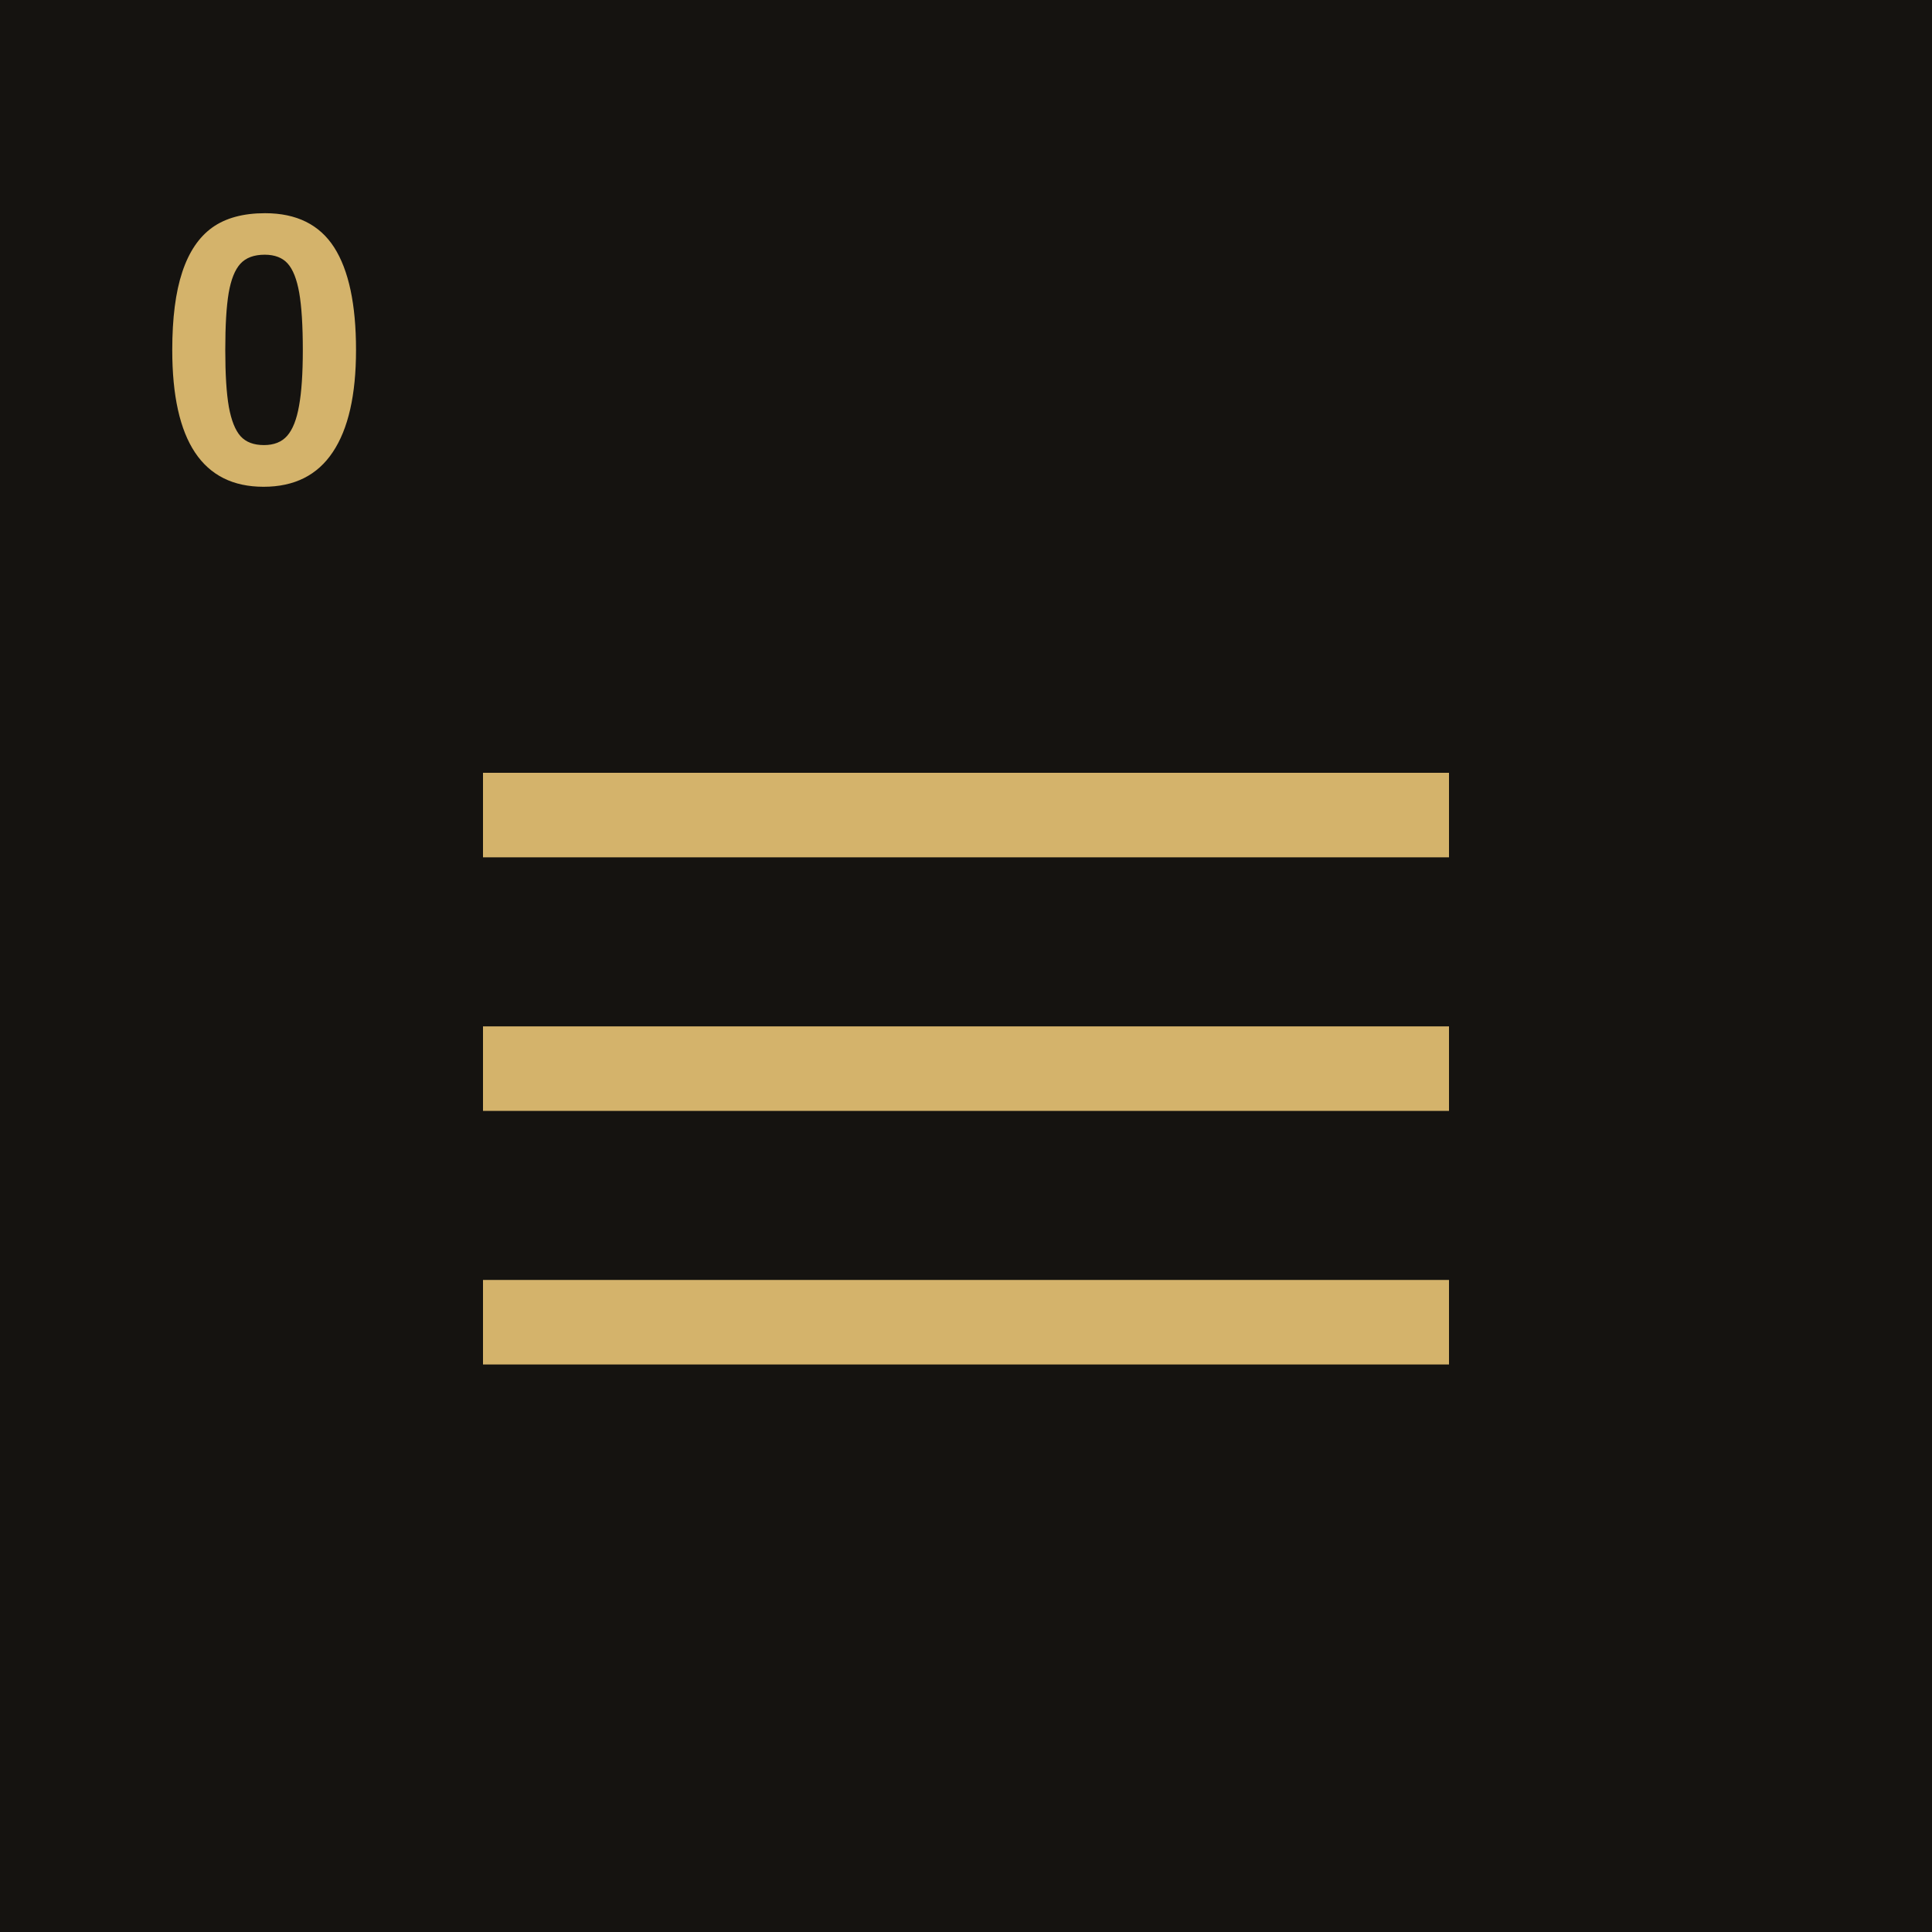
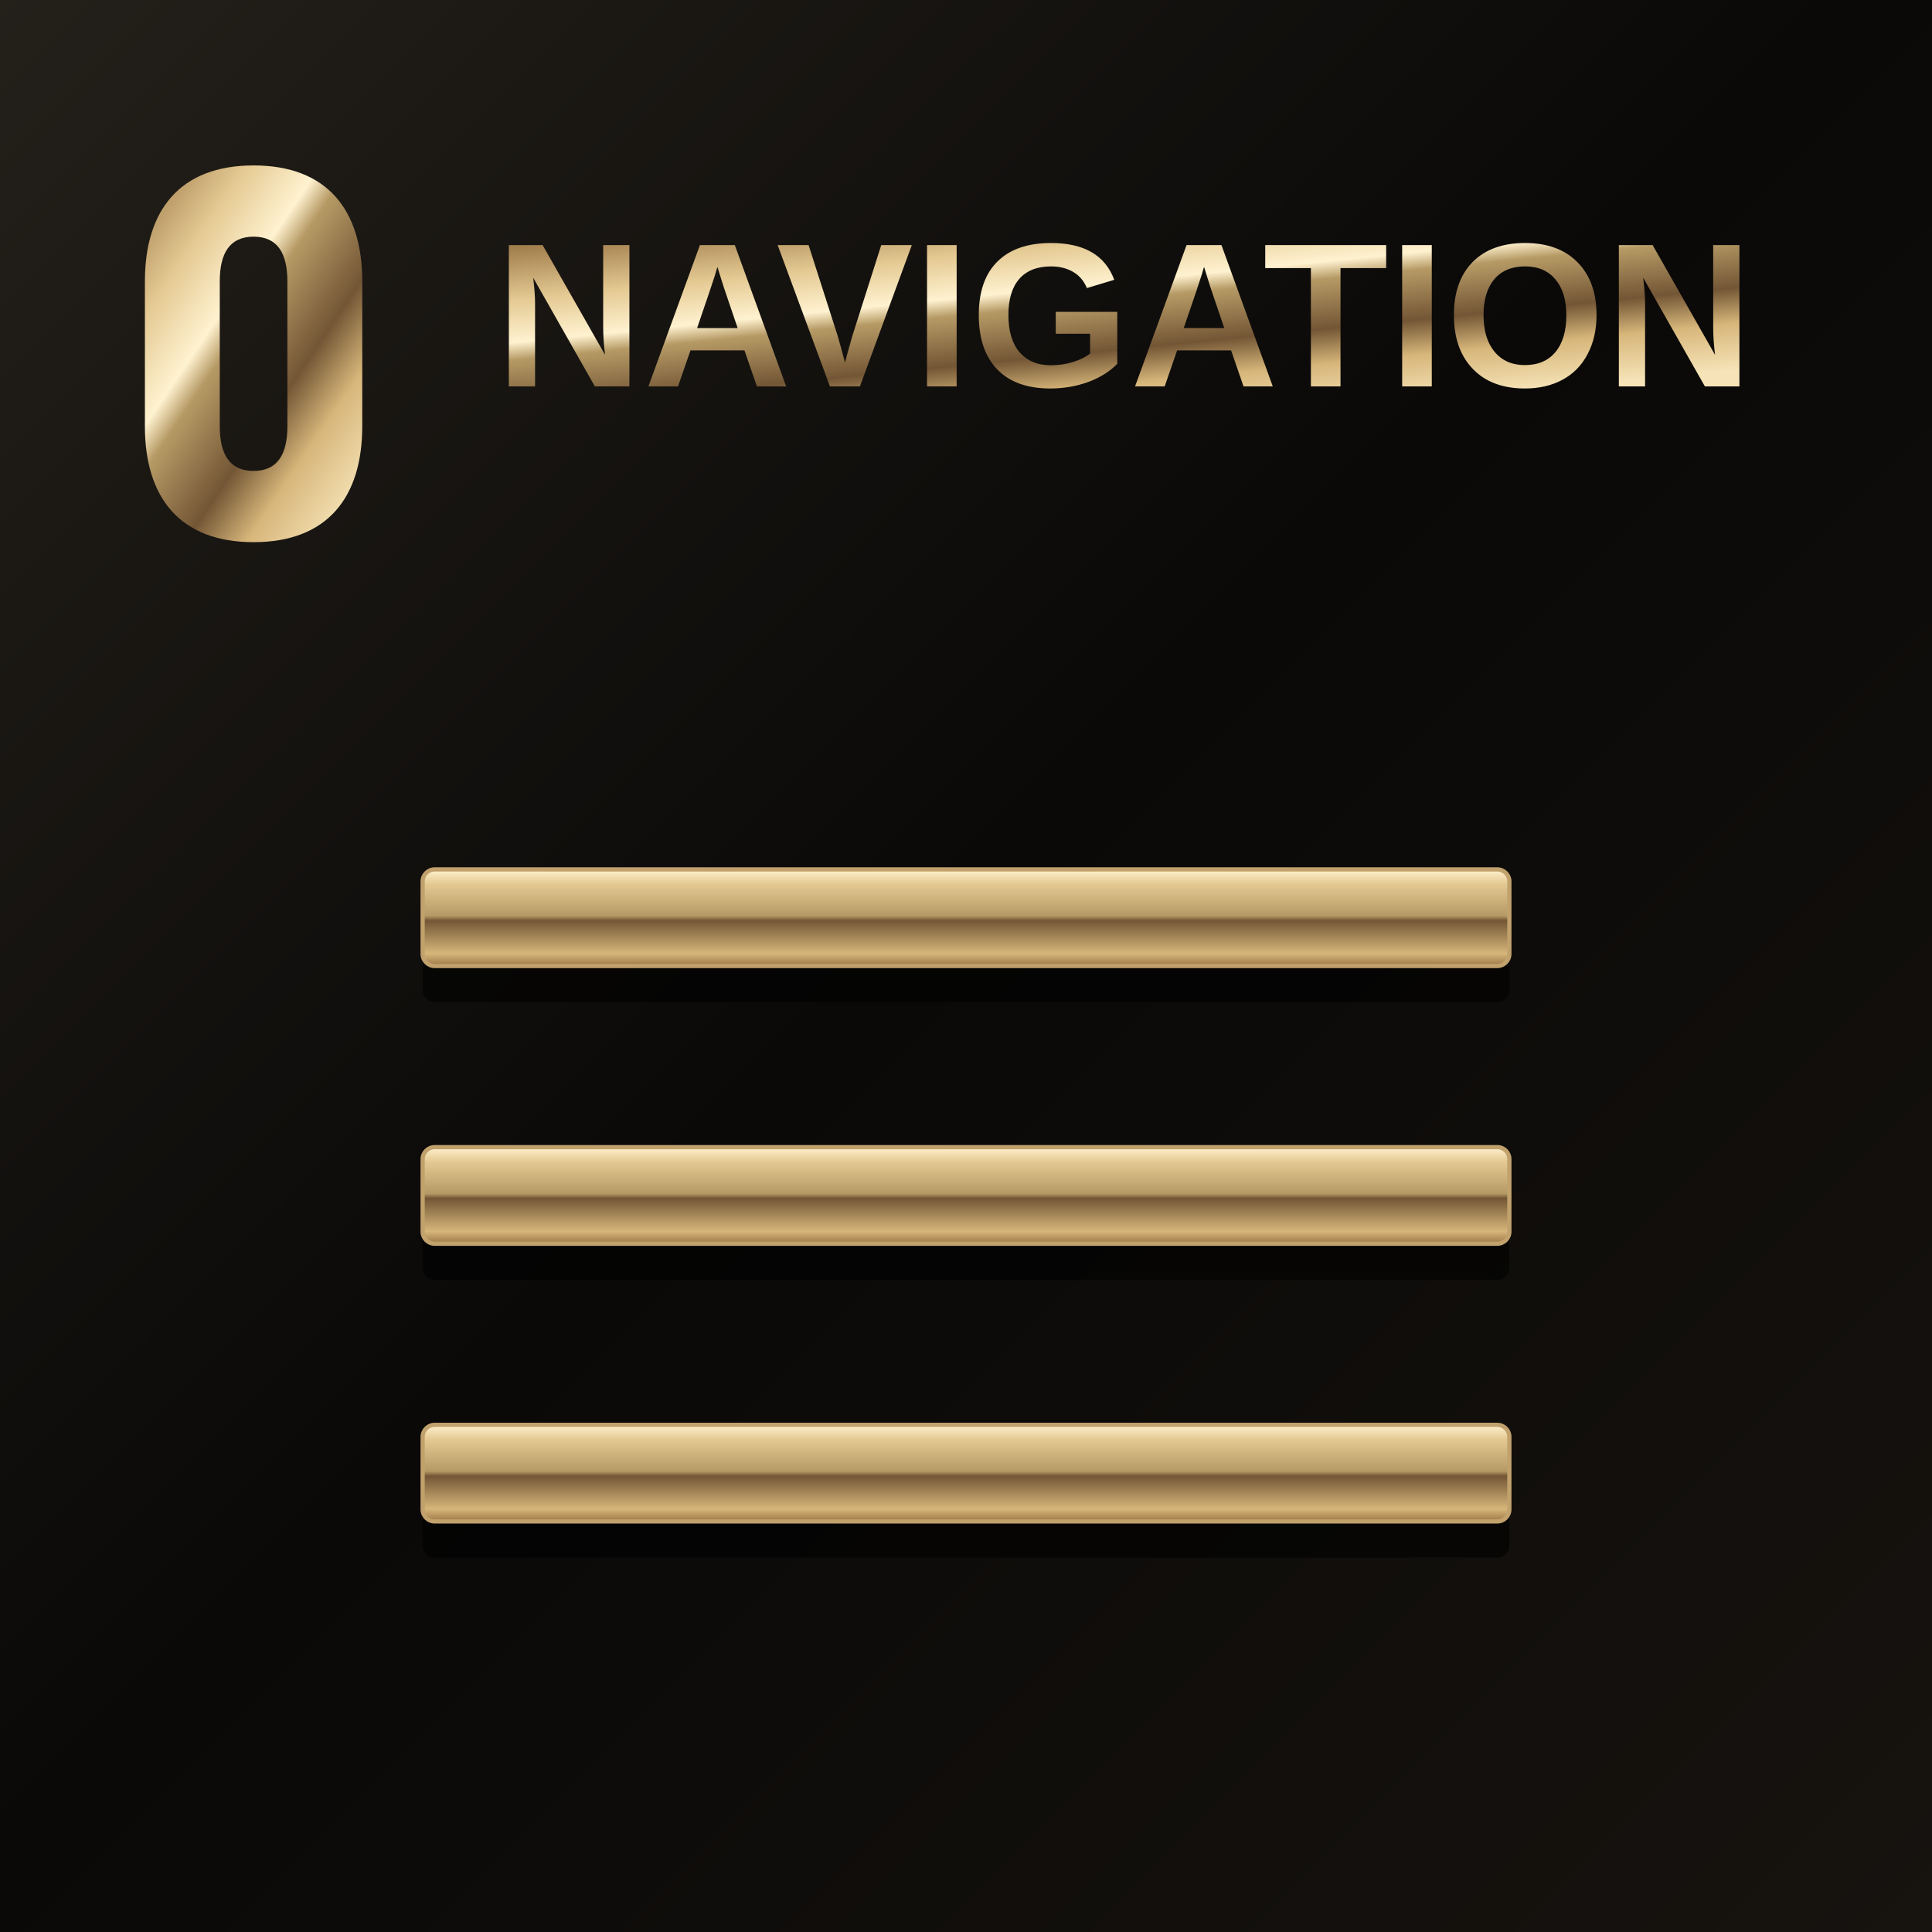
<svg xmlns="http://www.w3.org/2000/svg" width="160" height="160" viewBox="0 0 160 160">
-   <rect width="160" height="160" fill="#151310" />
-   <g fill="#d4b36b">
-     <text x="13" y="40" font-family="Arial,sans-serif" font-size="32" font-weight="700">0</text>
-     <rect x="40" y="64" width="80" height="7" />
-     <rect x="40" y="85" width="80" height="7" />
-     <rect x="40" y="106" width="80" height="7" />
+   <defs>
+     <linearGradient id="black" x2="1" y2="1">
+       <stop stop-color="#24201a" />
+       <stop offset=".48" stop-color="#0a0908" />
+       <stop offset="1" stop-color="#17130f" />
+     </linearGradient>
+     <linearGradient id="gold" x1="0" y1="0" x2=".85" y2="1">
+       <stop stop-color="#9b7746" />
+       <stop offset=".23" stop-color="#e4c992" />
+       <stop offset=".4" stop-color="#fff2d0" />
+       <stop offset=".47" stop-color="#b69a65" />
+       <stop offset=".67" stop-color="#735635" />
+       <stop offset=".81" stop-color="#d7b67a" />
+       <stop offset="1" stop-color="#f6e4b8" />
+     </linearGradient>
+     <linearGradient id="bar" x1="0" y1="0" x2="0" y2="1">
+       <stop stop-color="#fff2d0" />
+       <stop offset=".15" stop-color="#e4c992" />
+       <stop offset=".48" stop-color="#b69a65" />
+       <stop offset=".53" stop-color="#735635" />
+       <stop offset=".87" stop-color="#d7b67a" />
+       <stop offset="1" stop-color="#9b7746" />
+     </linearGradient>
+   </defs>
+   <path fill="url(#black)" d="M0 0h160v160H0z" />
+   <path fill="url(#gold)" fill-rule="evenodd" d="M21 13.7c-6.1 0-9 3.7-9 9.6v12c0 5.9 2.9 9.6 9 9.6s9-3.7 9-9.6v-12c0-5.9-2.9-9.6-9-9.6Zm0 5.9c2 0 2.8 1.4 2.8 3.7v12c0 2.3-.8 3.7-2.8 3.7s-2.8-1.4-2.8-3.7v-12c0-2.3.8-3.7 2.8-3.7Z" />
+   <text x="41" y="32" fill="url(#gold)" font-family="Arial Narrow,Arial,sans-serif" font-size="17" font-weight="700" textLength="106" lengthAdjust="spacingAndGlyphs">NAVIGATION</text>
+   <g fill="#000" opacity=".6">
+     <rect x="35" y="74" width="90" height="9" rx="1" />
+     <rect x="35" y="97" width="90" height="9" rx="1" />
+     <rect x="35" y="120" width="90" height="9" rx="1" />
+   </g>
+   <g fill="url(#bar)" stroke="#c1a16c" stroke-width=".35">
+     <rect x="35" y="72" width="90" height="8" rx="1" />
+     <rect x="35" y="95" width="90" height="8" rx="1" />
+     <rect x="35" y="118" width="90" height="8" rx="1" />
  </g>
</svg>
